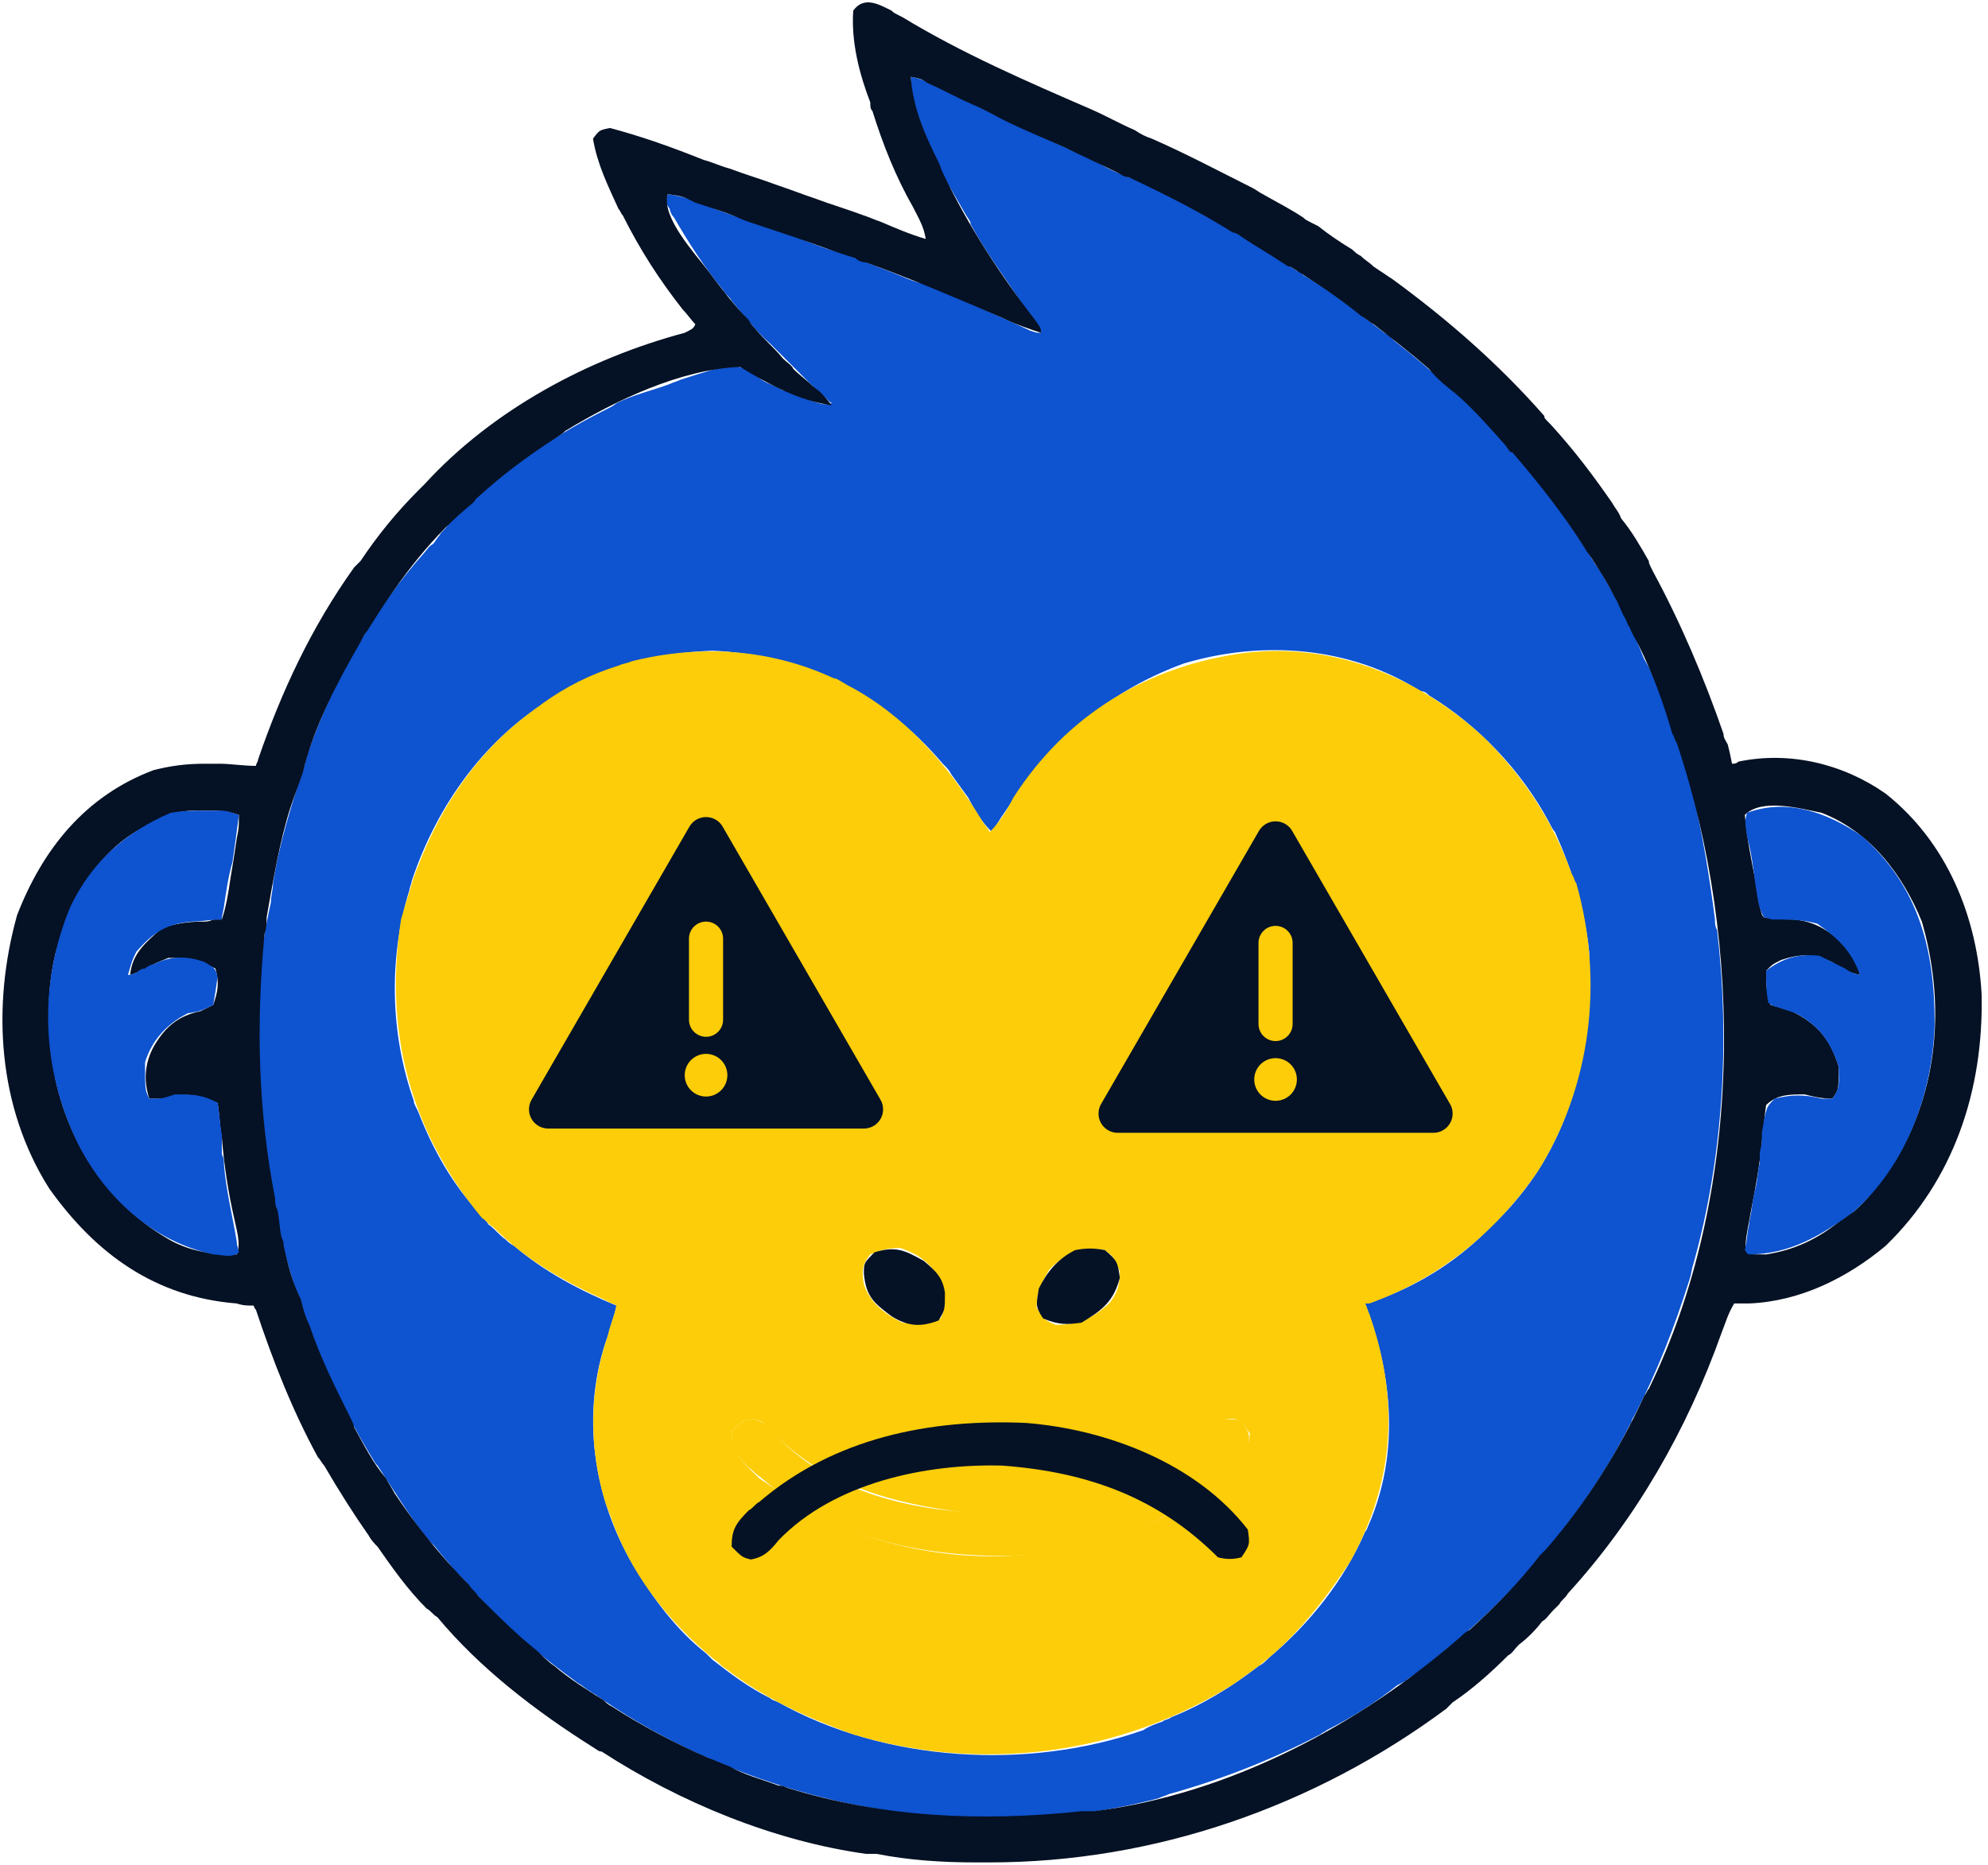
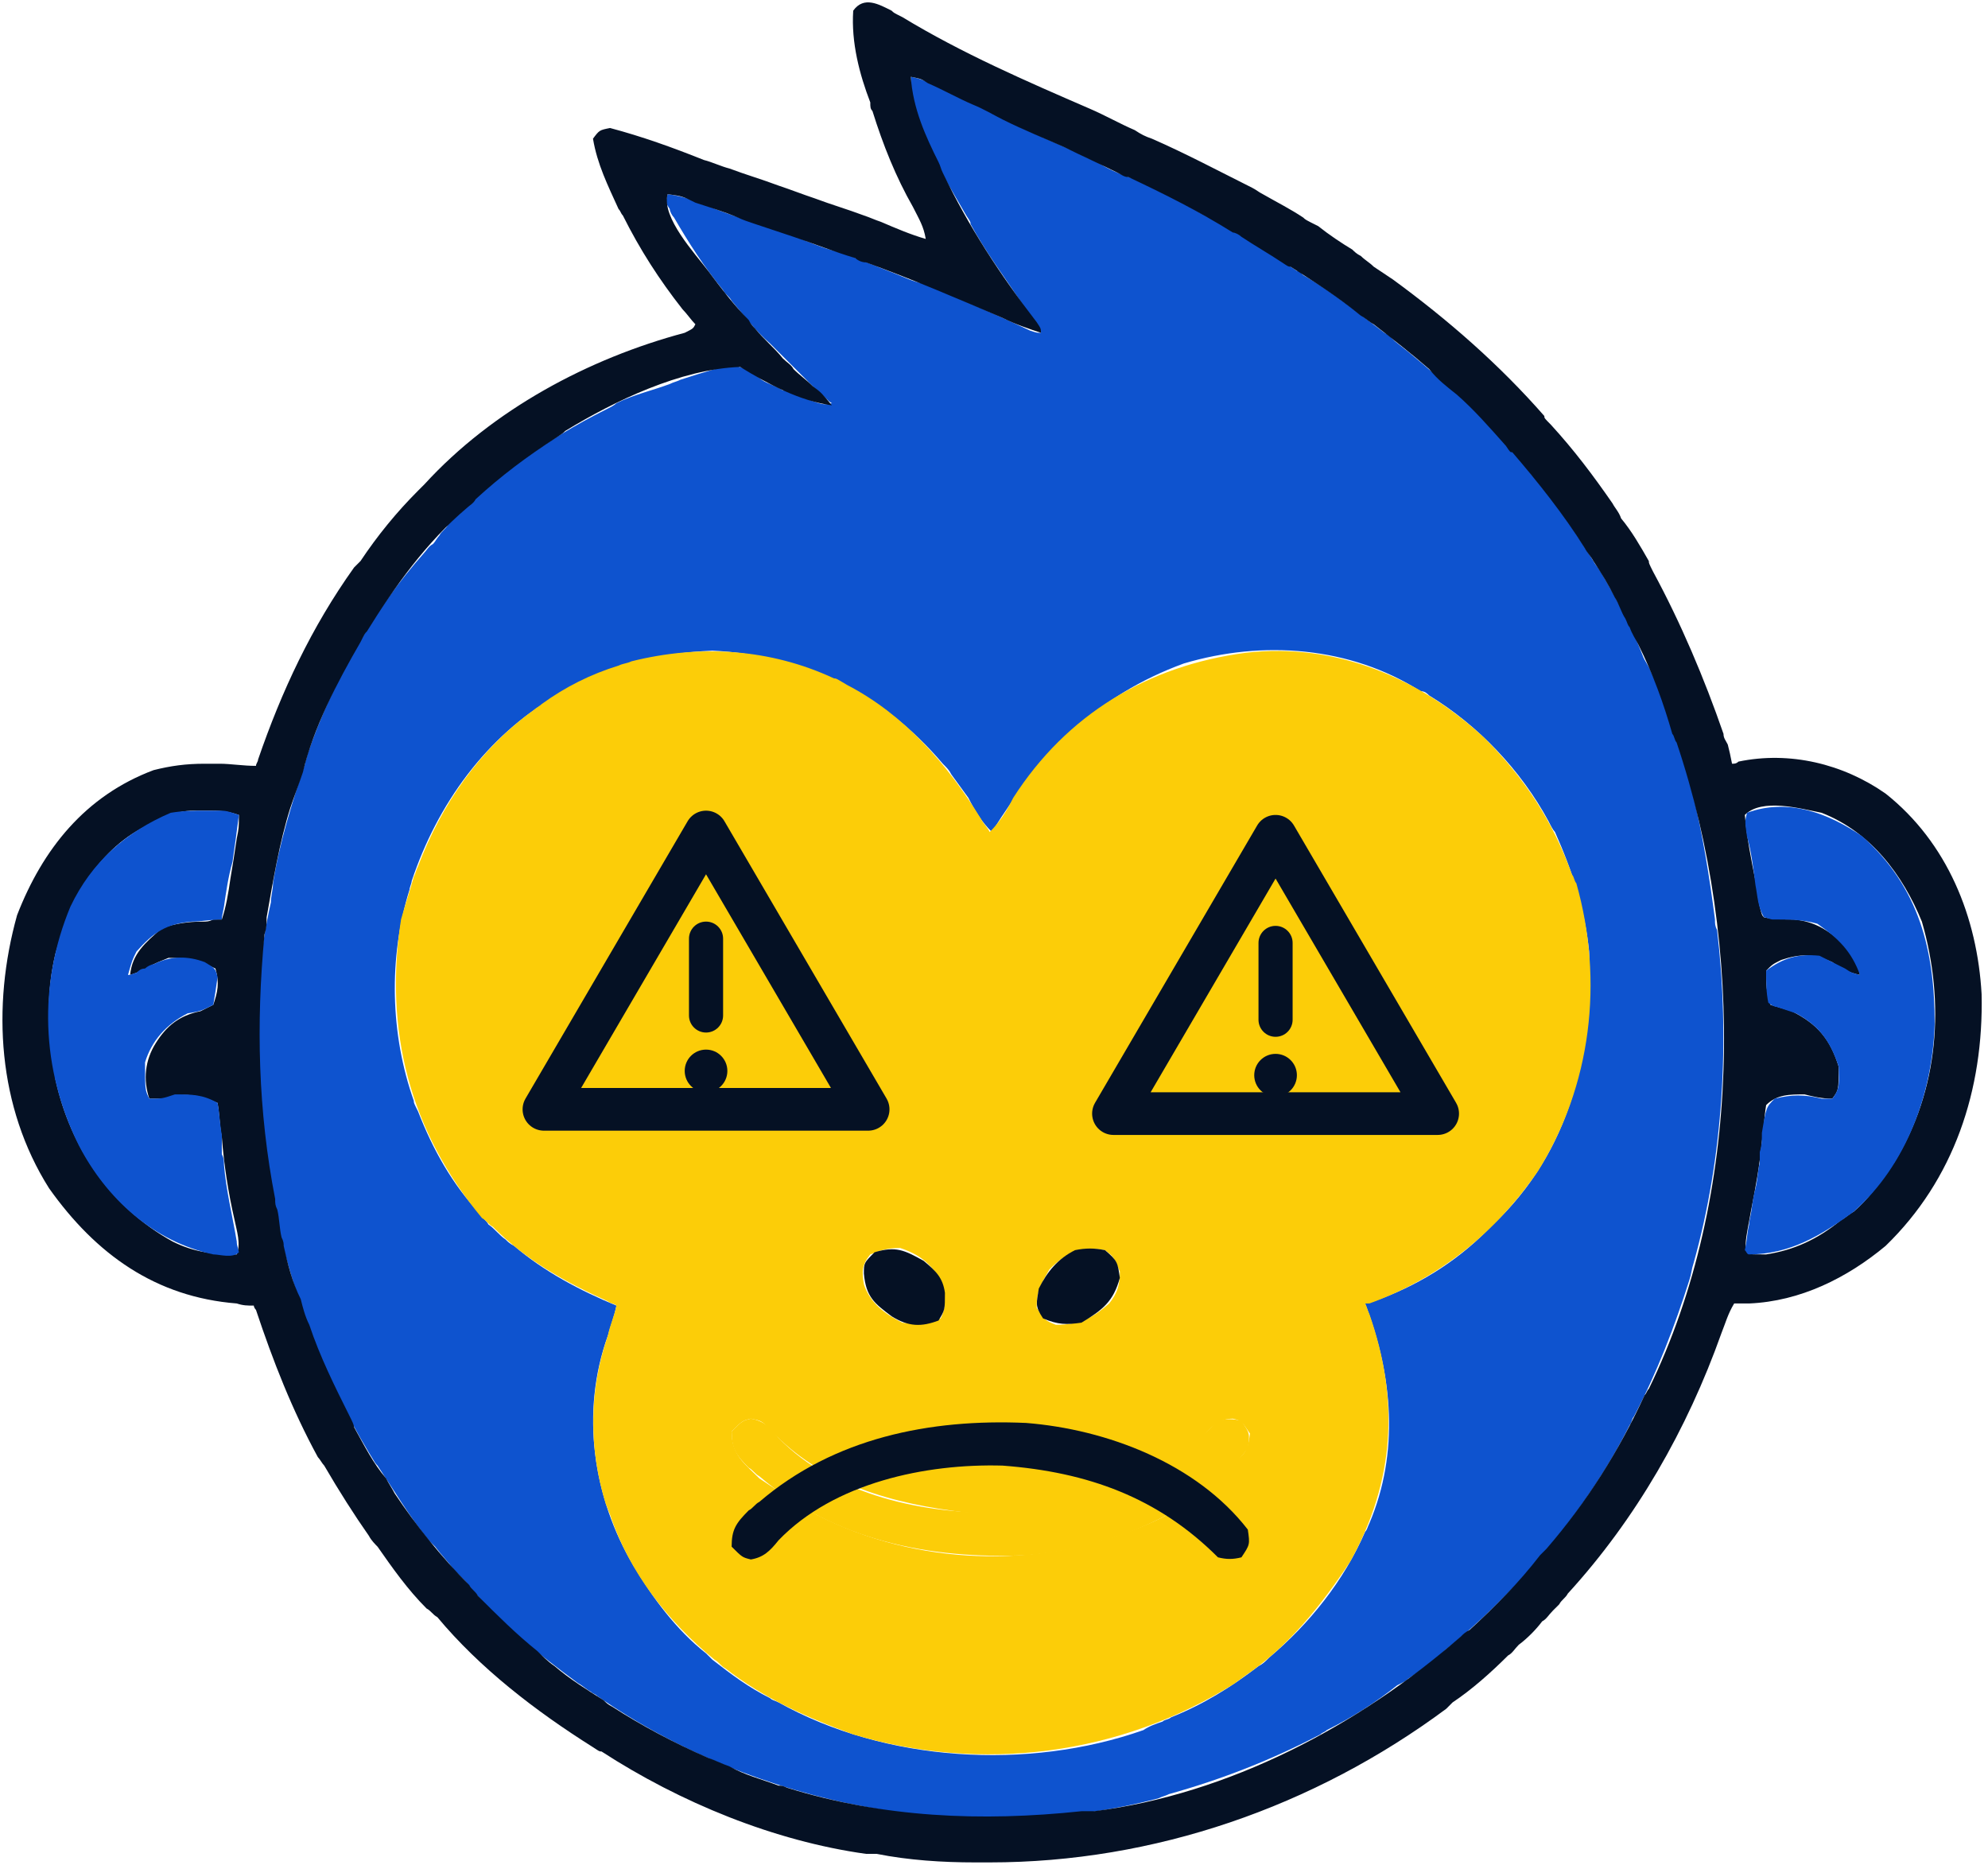
<svg xmlns="http://www.w3.org/2000/svg" viewBox="0 0 932 874">
  <path fill="#0E53CF" d="M0 0 C6 1 11 4 16 6 C26 11 36 16 46 21 C48 22 50 23 52 24 C61 28 70 32 79 36 C82 38 86 39 89 41 C94 44 99 46 105 48 C115 53 126 58 136 64 C138 65 139 66 141 66 C154 74 168 82 181 91 C182 91 182 91 184 93 C198 101 210 111 222 120 C224 121 225 122 227 124 C236 131 244 138 253 146 C254 147 255 148 257 149 C269 160 280 172 290 185 C291 187 293 188 294 190 C304 202 312 214 320 227 C321 229 323 231 324 233 C331 245 338 258 343 271 C344 274 346 276 347 279 C364 314 372 356 377 395 C377 397 377 398 378 400 C384 451 381 506 367 556 C366 559 366 561 365 564 C358 586 350 607 339 628 C338 629 338 631 337 632 C318 670 288 706 256 733 C254 735 252 736 250 738 C245 743 239 747 233 751 C232 752 232 752 228 754 C218 762 207 769 195 775 C194 776 193 776 192 777 C169 789 146 798 121 805 C119 806 118 806 116 807 C28 830 -72 811 -147 759 C-148 758 -149 758 -150 757 C-152 756 -154 754 -156 753 C-175 739 -194 724 -209 705 C-211 703 -212 702 -214 700 C-217 696 -220 693 -223 689 C-224 688 -225 687 -226 686 C-235 675 -242 663 -250 651 C-251 650 -251 650 -254 645 C-298 572 -319 471 -300 387 C-300 384 -299 381 -299 378 C-296 359 -290 340 -284 322 C-284 321 -283 319 -283 318 C-271 283 -252 250 -228 223 C-227 222 -226 220 -224 219 C-223 218 -222 216 -221 215 C-220 213 -218 212 -217 210 C-196 188 -171 170 -143 156 C-141 155 -139 154 -138 153 C-130 149 -121 147 -113 144 C-111 143 -110 143 -108 142 C-83 134 -83 134 -74 139 C-73 140 -71 141 -70 142 C-67 144 -63 145 -60 147 C-58 147 -56 148 -54 149 C-41 154 -41 154 -37 153 C-39 152 -40 150 -42 149 C-45 146 -49 142 -52 139 C-54 137 -55 136 -57 134 C-59 132 -61 130 -63 128 C-64 127 -65 126 -66 125 C-73 119 -78 112 -84 105 C-85 103 -87 102 -88 100 C-97 89 -104 78 -111 66 C-112 65 -113 63 -113 62 C-115 59 -115 59 -114 55 C-107 56 -101 58 -94 61 C-87 64 -80 66 -72 69 C-64 71 -56 74 -49 77 C-44 79 -39 81 -34 82 C-25 85 -16 89 -8 92 C-3 94 1 96 6 97 C23 104 39 111 56 119 C59 120 59 120 61 120 C58 115 55 111 52 106 C44 94 35 82 28 69 C28 68 28 68 26 65 C1 22 1 22 0 0 Z M-159 286 C-161 287 -164 288 -166 290 C-199 309 -222 341 -234 377 C-234 378 -235 380 -235 381 C-245 413 -244 449 -233 480 C-233 481 -233 481 -231 485 C-224 503 -215 519 -202 533 C-201 535 -199 536 -198 538 C-195 540 -193 543 -190 545 C-189 546 -188 547 -186 548 C-172 560 -155 569 -138 576 C-139 581 -141 586 -142 590 C-155 626 -149 666 -130 698 C-121 713 -110 728 -96 739 C-95 740 -94 741 -93 742 C-84 749 -76 755 -66 760 C-65 761 -64 761 -62 762 C-12 790 55 794 109 775 C112 773 115 772 118 771 C119 770 121 770 122 769 C137 763 150 755 163 745 C165 744 166 743 168 741 C187 725 203 705 213 682 C214 681 214 680 215 678 C229 645 226 609 213 575 C214 575 216 574 217 574 C237 567 255 556 270 541 C271 540 272 539 273 538 C309 504 320 458 318 410 C316 390 310 372 302 354 C301 353 300 351 299 349 C286 325 266 304 243 290 C242 289 241 288 239 288 C206 267 165 264 128 275 C87 290 61 317 38 354 C33 349 30 344 27 338 C24 334 22 331 19 327 C18 325 17 324 15 322 C-13 289 -50 271 -93 269 C-117 270 -138 275 -159 286 Z" transform="translate(427 36)" />
  <path fill="#FCCD08" d="M0 0 C1 0 1 0 6 3 C33 17 53 40 69 66 C70 68 72 70 73 72 C78 67 81 62 84 56 C109 17 147 -6 193 -12 C235 -17 275 -0 305 28 C324 47 337 67 346 92 C347 93 347 95 348 96 C361 142 355 191 330 231 C310 260 284 281 251 293 C250 293 250 293 249 293 C250 295 250 296 251 298 C265 338 263 376 242 414 C228 435 213 454 192 468 C191 469 189 470 188 471 C134 505 69 513 9 495 C-13 487 -33 478 -51 464 C-53 463 -54 461 -56 460 C-78 442 -96 419 -105 392 C-106 390 -106 389 -107 387 C-115 361 -115 334 -106 308 C-105 303 -103 299 -102 294 C-103 293 -105 293 -106 292 C-126 283 -144 273 -160 257 C-162 256 -163 254 -165 253 C-199 212 -211 165 -203 113 C-201 106 -199 100 -197 93 C-196 91 -196 90 -195 88 C-184 59 -166 33 -141 15 C-140 14 -138 13 -137 12 C-126 4 -114 -2 -101 -6 C-99 -7 -97 -7 -95 -8 C-63 -16 -30 -14 0 0 Z M-133 76 C-144 90 -151 105 -156 123 C-156 124 -157 126 -157 127 C-164 158 -154 191 -136 216 C-116 240 -90 253 -60 254 C-30 254 -3 240 16 218 C38 188 45 154 36 118 C31 100 23 86 11 72 C10 71 10 71 7 67 C-37 32 -94 32 -133 76 Z M129 80 C110 107 102 141 110 173 C119 203 135 230 164 244 C193 256 221 258 249 244 C280 228 297 200 305 167 C310 135 302 104 283 78 C261 53 235 41 201 41 C171 42 148 57 129 80 Z M101 277 C97 284 95 287 95 295 C99 301 99 301 104 303 C115 303 121 300 129 293 C133 288 134 284 134 278 C131 271 131 271 127 268 C116 266 109 269 101 277 Z M17 270 C13 275 13 278 14 284 C17 293 24 298 32 302 C40 303 43 303 50 300 C53 294 52 289 50 282 C45 274 40 270 31 267 C25 267 22 268 17 270 Z M174 354 C145 382 101 394 62 391 C28 387 -6 378 -30 352 C-34 348 -34 348 -39 347 C-43 348 -43 348 -48 353 C-48 364 -42 368 -35 375 C-29 379 -23 383 -17 387 C-16 388 -16 388 -12 390 C34 415 90 418 138 400 C155 394 171 385 183 372 C184 371 186 370 187 368 C193 363 194 362 195 354 C191 348 191 348 187 347 C181 347 178 350 174 354 Z" transform="translate(391 318)" />
  <path fill="#051124" d="M0 0 C1 1 1 1 5 3 C33 20 63 33 93 46 C100 49 107 53 114 56 C117 58 119 59 122 60 C138 67 153 75 169 83 C171 84 172 85 174 86 C181 90 187 93 193 97 C194 98 194 98 200 101 C205 105 211 109 216 112 C217 113 218 114 220 115 C222 117 224 118 226 120 C229 122 232 124 235 126 C261 145 285 166 306 190 C306 191 306 191 309 194 C320 206 329 218 338 231 C339 233 341 235 342 238 C347 244 351 251 355 258 C355 259 355 259 357 263 C370 287 381 313 390 339 C390 341 391 342 392 344 C393 348 393 348 394 353 C395 353 396 353 397 352 C421 347 446 353 466 367 C495 390 509 425 511 461 C512 506 498 548 466 579 C448 594 426 605 402 606 C400 606 397 606 395 606 C392 611 391 615 389 620 C373 665 349 707 317 742 C316 744 314 745 313 747 C312 748 311 749 310 750 C308 752 307 754 305 755 C302 759 298 763 294 766 C292 768 291 770 289 771 C281 779 272 787 263 793 C262 794 261 795 260 796 C198 842 123 868 46 868 C44 868 42 868 39 868 C24 868 8 867 -7 864 C-9 864 -10 864 -12 864 C-55 858 -99 840 -136 816 C-137 816 -137 816 -140 814 C-167 797 -193 777 -213 753 C-215 752 -216 750 -218 749 C-227 740 -234 730 -241 720 C-242 719 -244 717 -245 715 C-252 705 -259 694 -266 682 C-267 681 -268 679 -269 678 C-281 656 -290 633 -298 609 C-298 609 -299 608 -299 607 C-302 607 -304 607 -307 606 C-345 603 -373 583 -395 552 C-419 514 -422 467 -410 424 C-398 393 -378 368 -346 356 C-338 354 -331 353 -322 353 C-320 353 -318 353 -315 353 C-310 353 -304 354 -298 354 C-298 353 -297 352 -297 351 C-286 319 -272 289 -252 261 C-251 260 -250 259 -249 258 C-241 246 -232 235 -222 225 C-221 224 -220 223 -219 222 C-187 187 -142 163 -97 151 C-93 149 -93 149 -92 147 C-94 145 -96 142 -98 140 C-109 126 -118 112 -126 96 C-127 95 -127 94 -128 93 C-133 82 -138 72 -140 60 C-137 56 -137 56 -132 55 C-117 59 -103 64 -88 70 C-84 71 -80 73 -76 74 C-68 77 -61 79 -53 82 C-47 84 -42 86 -36 88 C-28 91 -21 93 -13 96 C-10 97 -8 98 -5 99 C2 102 9 105 16 107 C15 101 13 98 10 92 C2 78 -4 63 -9 47 C-10 46 -10 45 -10 43 C-15 30 -19 15 -18 0 C-13 -7 -6 -3 0 0 Z M9 31 C10 46 16 59 22 71 C23 73 23 74 24 76 C36 101 51 124 68 146 C70 149 70 149 70 151 C64 149 58 147 52 144 C31 135 10 126 -12 118 C-14 118 -16 117 -17 116 C-27 113 -37 109 -46 106 C-52 104 -58 102 -64 100 C-67 99 -70 98 -72 97 C-79 94 -86 92 -92 90 C-98 87 -98 87 -105 86 C-108 97 -92 114 -86 122 C-80 130 -74 138 -67 145 C-66 147 -65 148 -64 149 C-60 154 -55 158 -51 163 C-49 165 -47 166 -46 168 C-43 171 -40 173 -37 176 C-33 179 -33 179 -28 185 C-43 183 -58 175 -71 167 C-99 168 -130 183 -153 197 C-154 198 -154 198 -157 200 C-171 209 -183 218 -195 229 C-196 231 -198 232 -199 233 C-218 249 -233 270 -246 291 C-247 292 -247 292 -249 296 C-260 315 -271 336 -276 357 C-278 363 -280 368 -282 374 C-287 390 -290 408 -293 425 C-293 428 -293 430 -294 433 C-298 475 -297 516 -289 557 C-289 559 -289 560 -288 562 C-287 566 -287 571 -286 575 C-285 577 -285 578 -285 579 C-283 588 -281 596 -277 604 C-276 608 -275 612 -273 616 C-268 631 -261 645 -254 659 C-253 661 -252 663 -252 664 C-247 673 -243 681 -237 688 C-236 690 -234 693 -233 695 C-223 710 -211 725 -198 738 C-197 740 -195 741 -194 743 C-185 752 -176 761 -166 769 C-164 771 -161 774 -158 776 C-151 782 -143 787 -135 792 C-134 793 -133 794 -131 795 C-117 804 -102 812 -86 819 C-83 820 -79 822 -76 823 C-69 827 -61 829 -53 832 C-52 832 -51 832 -49 833 C-4 847 42 849 89 844 C91 844 93 844 95 844 C158 836 219 804 267 762 C268 761 269 760 271 759 C283 748 294 737 304 724 C305 723 306 722 307 721 C326 699 341 675 353 649 C354 648 354 647 355 646 C399 556 400 438 368 343 C367 342 367 340 366 339 C362 325 357 311 350 297 C349 295 347 292 346 289 C345 288 345 287 344 285 C342 282 341 278 339 275 C336 269 333 264 329 258 C328 256 326 254 325 252 C315 236 303 221 291 207 C290 207 290 207 288 204 C280 195 273 187 265 180 C260 176 256 173 252 168 C244 161 235 154 226 147 C224 146 222 144 220 143 C209 134 198 127 187 120 C186 120 186 120 183 118 C177 114 170 110 164 106 C163 105 161 104 160 104 C144 94 128 86 111 78 C109 78 108 77 106 76 C98 72 89 68 81 64 C72 60 62 56 52 51 C48 49 43 46 38 44 C31 41 24 37 17 34 C14 32 14 32 9 31 Z M400 377 C401 388 403 398 405 408 C406 412 406 416 407 420 C408 424 408 424 409 425 C414 426 418 426 423 426 C433 427 439 431 447 438 C450 443 453 447 454 452 C449 451 445 449 441 446 C432 442 426 442 417 445 C413 447 413 447 410 450 C410 456 410 460 412 466 C415 467 419 468 422 469 C434 475 440 482 444 495 C444 506 444 506 441 510 C436 510 432 509 428 508 C421 508 415 508 410 513 C409 519 409 524 408 530 C407 541 405 552 403 562 C400 578 400 578 401 582 C402 583 402 583 410 583 C423 581 434 576 445 567 C447 566 449 564 451 563 C458 557 462 551 467 544 C468 543 469 541 470 540 C491 506 494 465 483 427 C474 405 459 385 436 376 C426 374 408 369 400 377 Z M-341 378 C-343 379 -345 380 -347 381 C-372 392 -385 417 -392 442 C-396 459 -396 476 -393 493 C-393 496 -392 498 -392 501 C-385 533 -366 561 -337 577 C-327 582 -318 583 -307 583 C-305 578 -307 572 -308 567 C-311 554 -313 541 -314 528 C-315 523 -315 518 -316 512 C-325 508 -332 507 -341 510 C-343 510 -346 510 -348 510 C-351 501 -350 492 -345 484 C-340 476 -334 471 -324 469 C-322 468 -320 467 -318 466 C-316 460 -315 456 -317 449 C-325 445 -330 444 -339 444 C-344 446 -344 446 -348 448 C-351 450 -354 451 -357 452 C-356 442 -350 437 -342 430 C-336 428 -330 427 -323 427 C-321 427 -320 427 -318 426 C-317 426 -317 426 -314 426 C-312 420 -311 414 -310 407 C-309 401 -308 395 -307 388 C-306 383 -306 383 -306 377 C-312 375 -315 375 -321 375 C-323 375 -325 375 -327 375 C-332 375 -336 376 -341 378 Z" transform="translate(418 5)" />
  <path fill="#0E53CF" d="M0 0 C27 24 34 54 34 88 C33 120 21 154 -4 176 C-19 187 -34 196 -53 196 C-54 196 -54 195 -55 194 C-54 190 -54 186 -53 182 C-53 181 -53 181 -52 176 C-51 169 -51 169 -50 165 C-49 161 -49 157 -48 153 C-48 151 -48 150 -48 148 C-47 145 -47 142 -47 139 C-45 127 -45 127 -41 123 C-33 121 -27 121 -19 123 C-17 123 -16 123 -14 123 C-10 118 -11 115 -11 108 C-15 96 -20 89 -31 83 C-34 82 -37 81 -40 80 C-41 80 -43 79 -44 78 C-45 73 -45 69 -45 63 C-37 57 -30 55 -20 56 C-16 58 -12 60 -8 62 C-5 64 -5 64 -1 65 C-5 54 -11 48 -21 41 C-28 39 -34 39 -42 39 C-43 39 -45 38 -46 38 C-49 33 -49 28 -50 23 C-51 15 -52 7 -54 0 C-55 -7 -55 -7 -54 -11 C-35 -18 -16 -11 0 0 Z" transform="translate(873 392)" />
  <path fill="#0E53CF" d="M0 0 C1 -0 1 -0 6 -0 C10 0 10 0 16 2 C15 10 14 17 13 24 C11 31 10 38 9 45 C8 50 8 50 8 51 C3 51 -2 52 -6 52 C-18 53 -24 57 -32 66 C-34 70 -34 70 -36 77 C-34 77 -33 76 -32 76 C-31 75 -30 74 -28 74 C-27 73 -25 72 -24 72 C-16 68 -8 68 0 71 C5 74 5 74 6 78 C5 85 5 85 4 91 C-2 94 -2 94 -8 95 C-18 100 -25 108 -28 118 C-28 131 -28 131 -26 135 C-20 135 -20 135 -14 133 C-6 133 -1 133 6 137 C7 142 7 147 8 152 C8 155 8 158 8 161 C9 163 9 164 9 166 C10 178 13 190 15 202 C15 203 15 203 16 207 C13 210 7 208 4 208 C-24 202 -46 182 -59 157 C-77 121 -78 81 -63 45 C-53 24 -37 10 -16 1 C-10 0 -5 0 0 0 Z" transform="translate(96 380)" />
  <path fill="#051124" d="M0 0 C6 5 6 6 7 13 C4 24 -1 28 -11 34 C-18 35 -22 35 -29 32 C-33 26 -32 25 -31 18 C-27 10 -22 4 -14 0 C-9 -1 -5 -1 0 0 Z" transform="translate(518 586)" />
  <path fill="#051124" d="M0 0 C6 5 9 8 10 15 C10 23 10 23 7 28 C-1 31 -7 31 -15 26 C-23 20 -27 17 -28 6 C-28 1 -28 1 -23 -4 C-13 -7 -9 -5 0 0 Z" transform="translate(433 591)" />
  <path fill="#FCCD08" stroke="#FCCD08" stroke-width="6" d="M0 0 C24 23 36 56 34 90 C30 124 15 154 -14 173 C-40 187 -66 192 -94 184 C-124 172 -148 150 -159 119 C-168 84 -166 49 -145 18 C-110 -31 -46 -39 0 0 Z M-122 34 C-137 56 -140 81 -133 107 C-125 130 -109 145 -88 155 C-70 162 -51 160 -34 152 C-17 142 -6 129 1 111 C2 109 3 106 4 104 C10 79 5 57 -9 35 C-24 17 -42 6 -65 6 C-89 6 -107 16 -122 34 Z" transform="translate(397 384)" />
  <path fill="#FCCD08" stroke="#FCCD08" stroke-width="6" d="M0 0 C7 7 13 15 18 24 C19 25 19 26 20 27 C22 32 24 37 26 42 C26 43 26 43 27 47 C36 80 30 113 12 140 C-6 166 -30 180 -61 184 C-91 186 -118 173 -139 153 C-161 128 -170 96 -167 63 C-161 28 -144 0 -114 -18 C-113 -18 -113 -18 -110 -21 C-72 -38 -29 -28 0 0 Z M-126 31 C-140 55 -144 80 -136 106 C-132 116 -127 124 -120 132 C-119 132 -119 132 -118 132 C-117 133 -117 135 -116 136 C-99 150 -80 158 -57 154 C-34 149 -15 135 -4 114 C6 88 7 66 -5 41 C-16 22 -32 8 -53 3 C-82 -3 -107 9 -126 31 Z" transform="translate(666 388)" />
  <path fill="#FCCD08" stroke="#FCCD08" stroke-width="6" d="M0 0 C19 16 31 38 31 63 C31 74 29 83 25 93 C24 95 24 96 23 98 C12 119 -5 132 -27 139 C-50 143 -68 137 -86 124 C-90 120 -90 120 -91 117 C-92 116 -94 116 -95 115 C-111 94 -116 70 -111 44 C-107 24 -94 5 -76 -5 C-49 -17 -24 -16 0 0 Z M-31 22 C-35 30 -34 38 -31 46 C-25 53 -21 56 -12 56 C-2 56 1 53 7 46 C11 38 11 30 8 22 C4 16 2 13 -5 11 C-17 10 -23 12 -31 22 Z" transform="translate(639 403)" />
  <path fill="#FCCD08" stroke="#FCCD08" stroke-width="6" d="M0 0 C18 15 29 37 30 60 C30 73 27 84 22 95 C22 96 22 96 20 99 C9 118 -6 130 -27 137 C-48 141 -67 136 -84 124 C-92 117 -98 110 -103 101 C-104 100 -105 98 -106 97 C-117 74 -116 50 -107 27 C-97 7 -82 -5 -62 -14 C-38 -18 -19 -14 0 0 Z M-33 17 C-37 26 -38 34 -35 43 C-31 49 -27 52 -20 54 C-12 55 -7 54 -0 50 C7 44 8 37 8 28 C6 19 1 14 -7 9 C-18 7 -26 9 -33 17 Z" transform="translate(374 405)" />
  <path fill="#FCCD08" stroke="#FCCD08" stroke-width="6" d="M0 0 C6 5 9 10 10 17 C10 27 8 33 1 39 C-6 43 -11 44 -19 42 C-27 38 -31 35 -34 26 C-35 11 -35 11 -30 4 C-21 -4 -11 -6 0 0 Z" transform="translate(372 417)" />
  <path fill="#FCCD08" stroke="#FCCD08" stroke-width="6" d="M0 0 C5 4 9 8 11 14 C11 25 9 33 2 40 C-8 45 -14 45 -23 40 C-31 34 -32 31 -33 21 C-32 13 -31 10 -26 4 C-23 1 -23 1 -19 -0 C-14 -3 -6 -2 0 0 Z" transform="translate(638 416)" />
-   <path d="M331 392 L405 520 L257 520 Z" fill="#051124" stroke="#051124" stroke-width="18" stroke-linejoin="round" />
-   <rect x="323" y="432" width="16" height="54" rx="8" fill="#FCCD08" />
-   <circle cx="331" cy="504" r="10" fill="#FCCD08" />
-   <path d="M598 394 L672 522 L524 522 Z" fill="#051124" stroke="#051124" stroke-width="18" stroke-linejoin="round" />
-   <rect x="590" y="434" width="16" height="54" rx="8" fill="#FCCD08" />
-   <circle cx="598" cy="506" r="10" fill="#FCCD08" />
+   <path d="M331 390 L407 520 L255 520 Z" fill="#FCCD08" stroke="#051124" stroke-width="20" stroke-linejoin="round" />
+   <rect x="323" y="432" width="16" height="52" rx="8" fill="#051124" />
+   <circle cx="331" cy="502" r="10" fill="#051124" />
+   <path d="M598 392 L674 522 L522 522 Z" fill="#FCCD08" stroke="#051124" stroke-width="20" stroke-linejoin="round" />
+   <rect x="590" y="434" width="16" height="52" rx="8" fill="#051124" />
+   <circle cx="598" cy="504" r="10" fill="#051124" />
  <path fill="#FCCD08" d="M0 0 C4 6 4 6 3 13 C-21 44 -63 60 -101 63 C-146 65 -191 56 -226 26 C-228 25 -229 23 -231 22 C-237 16 -239 13 -239 5 C-234 0 -234 0 -230 -1 C-224 0 -221 3 -217 8 C-191 35 -148 44 -112 43 C-72 40 -39 28 -11 0 C-7 -1 -4 -1 0 0 Z" transform="translate(582 666)" />
  <g transform="translate(0 1396) scale(1 -1)">
    <path fill="#051124" d="M0 0 C4 6 4 6 3 13 C-21 44 -63 60 -101 63 C-146 65 -191 56 -226 26 C-228 25 -229 23 -231 22 C-237 16 -239 13 -239 5 C-234 0 -234 0 -230 -1 C-224 0 -221 3 -217 8 C-191 35 -148 44 -112 43 C-72 40 -39 28 -11 0 C-7 -1 -4 -1 0 0 Z" transform="translate(582 666)" />
  </g>
</svg>
